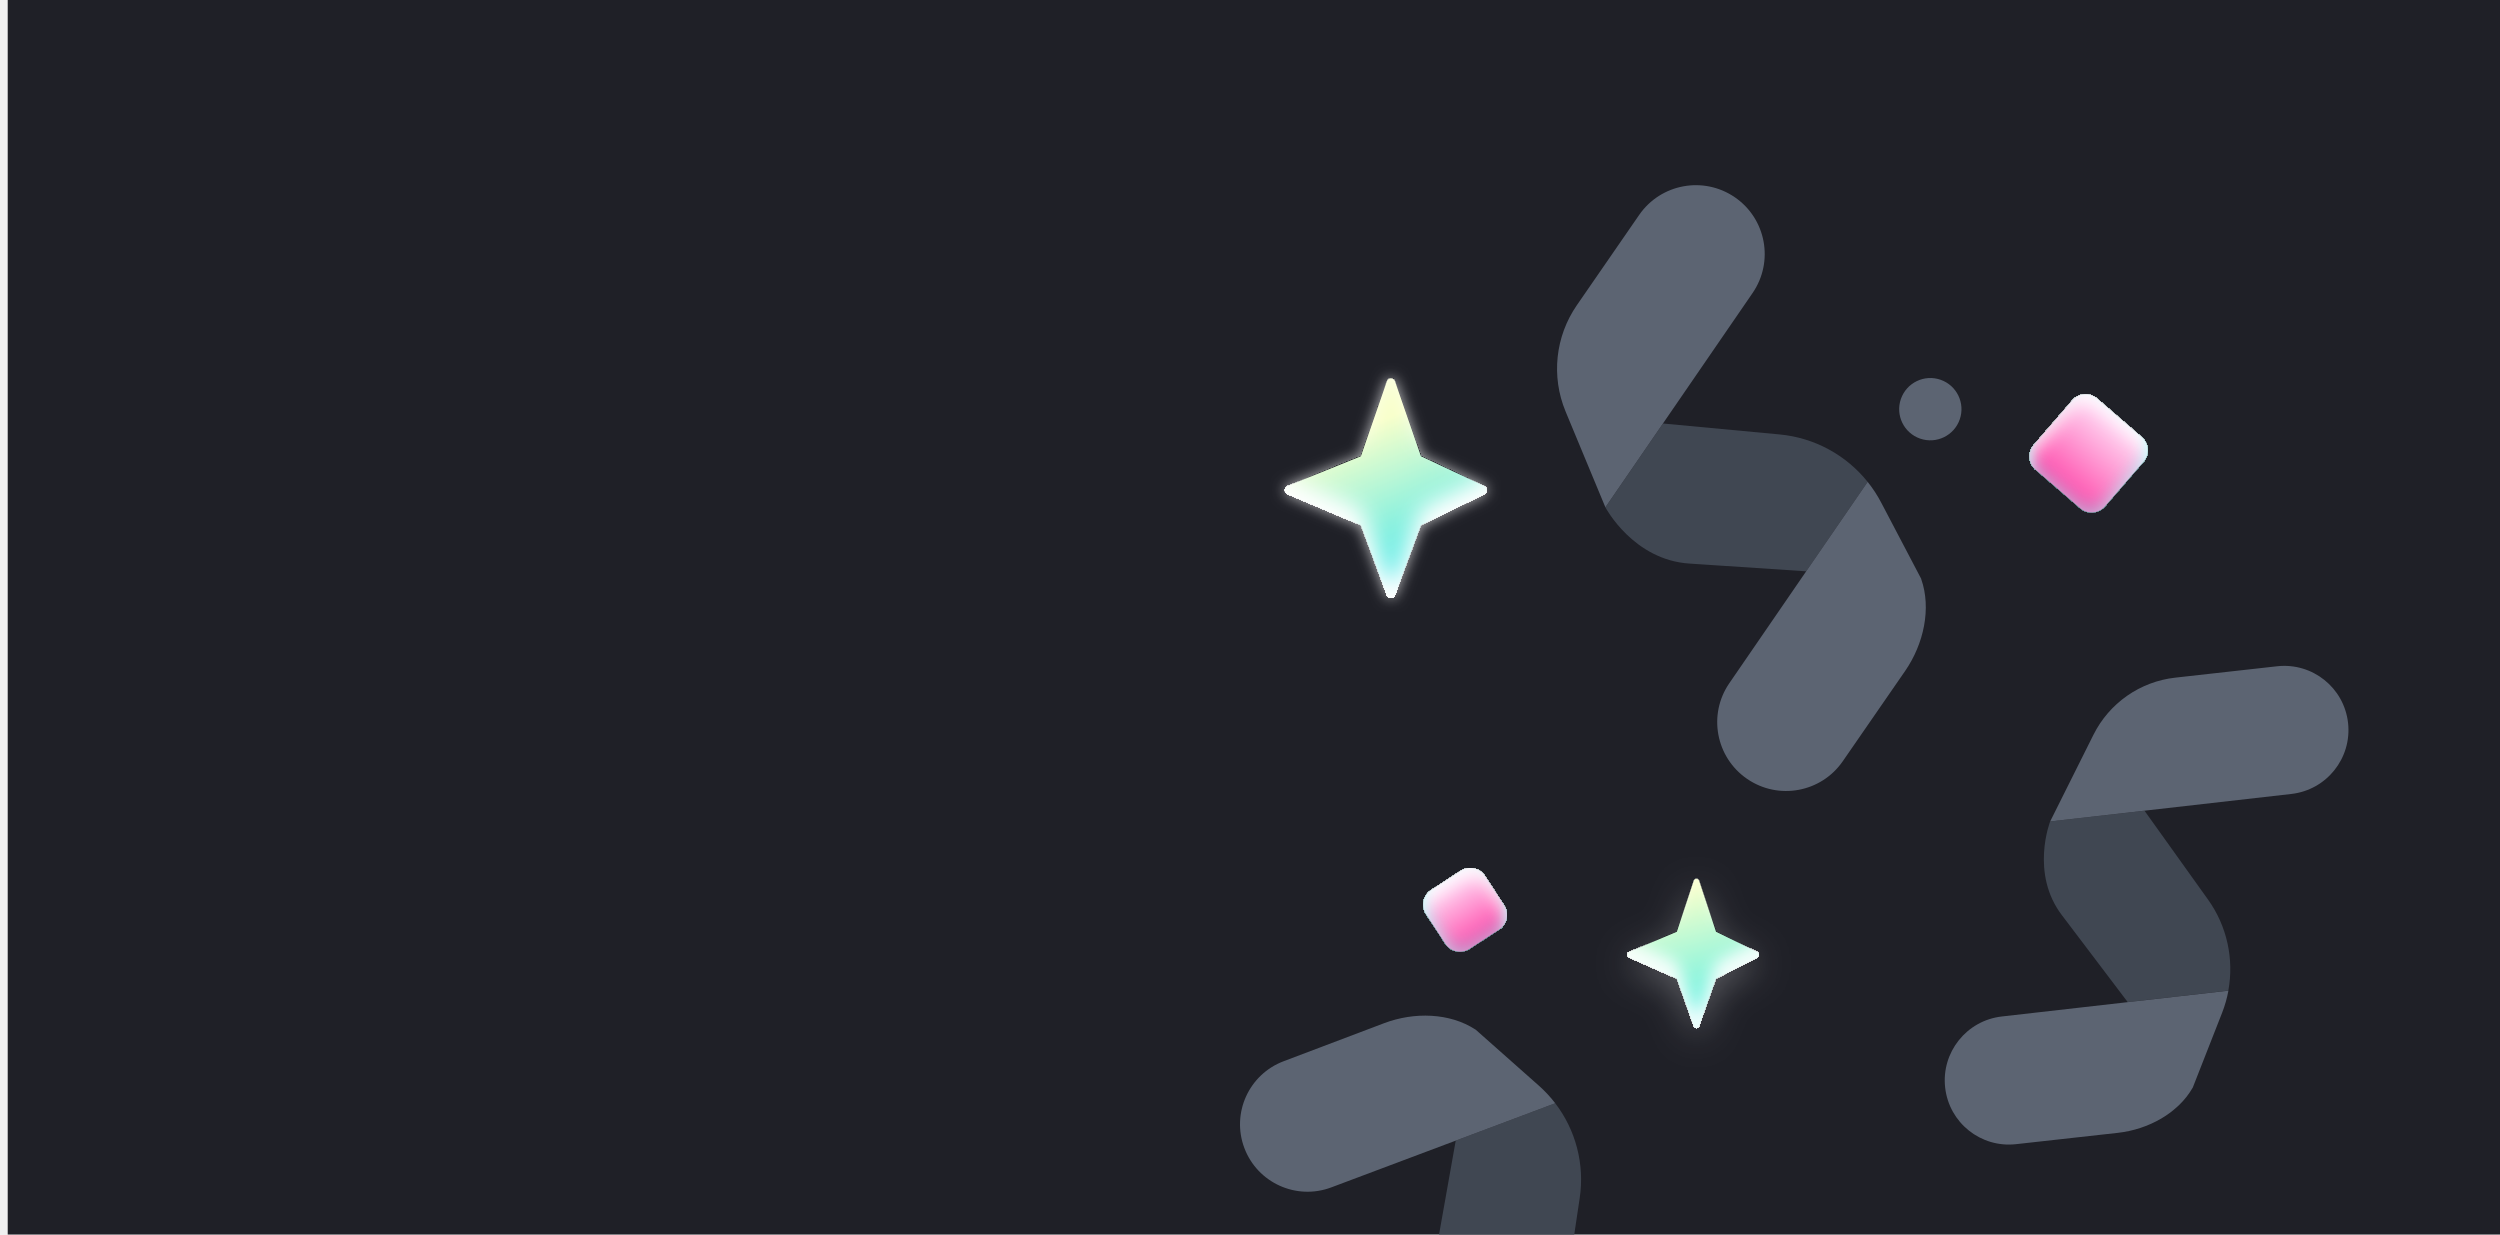
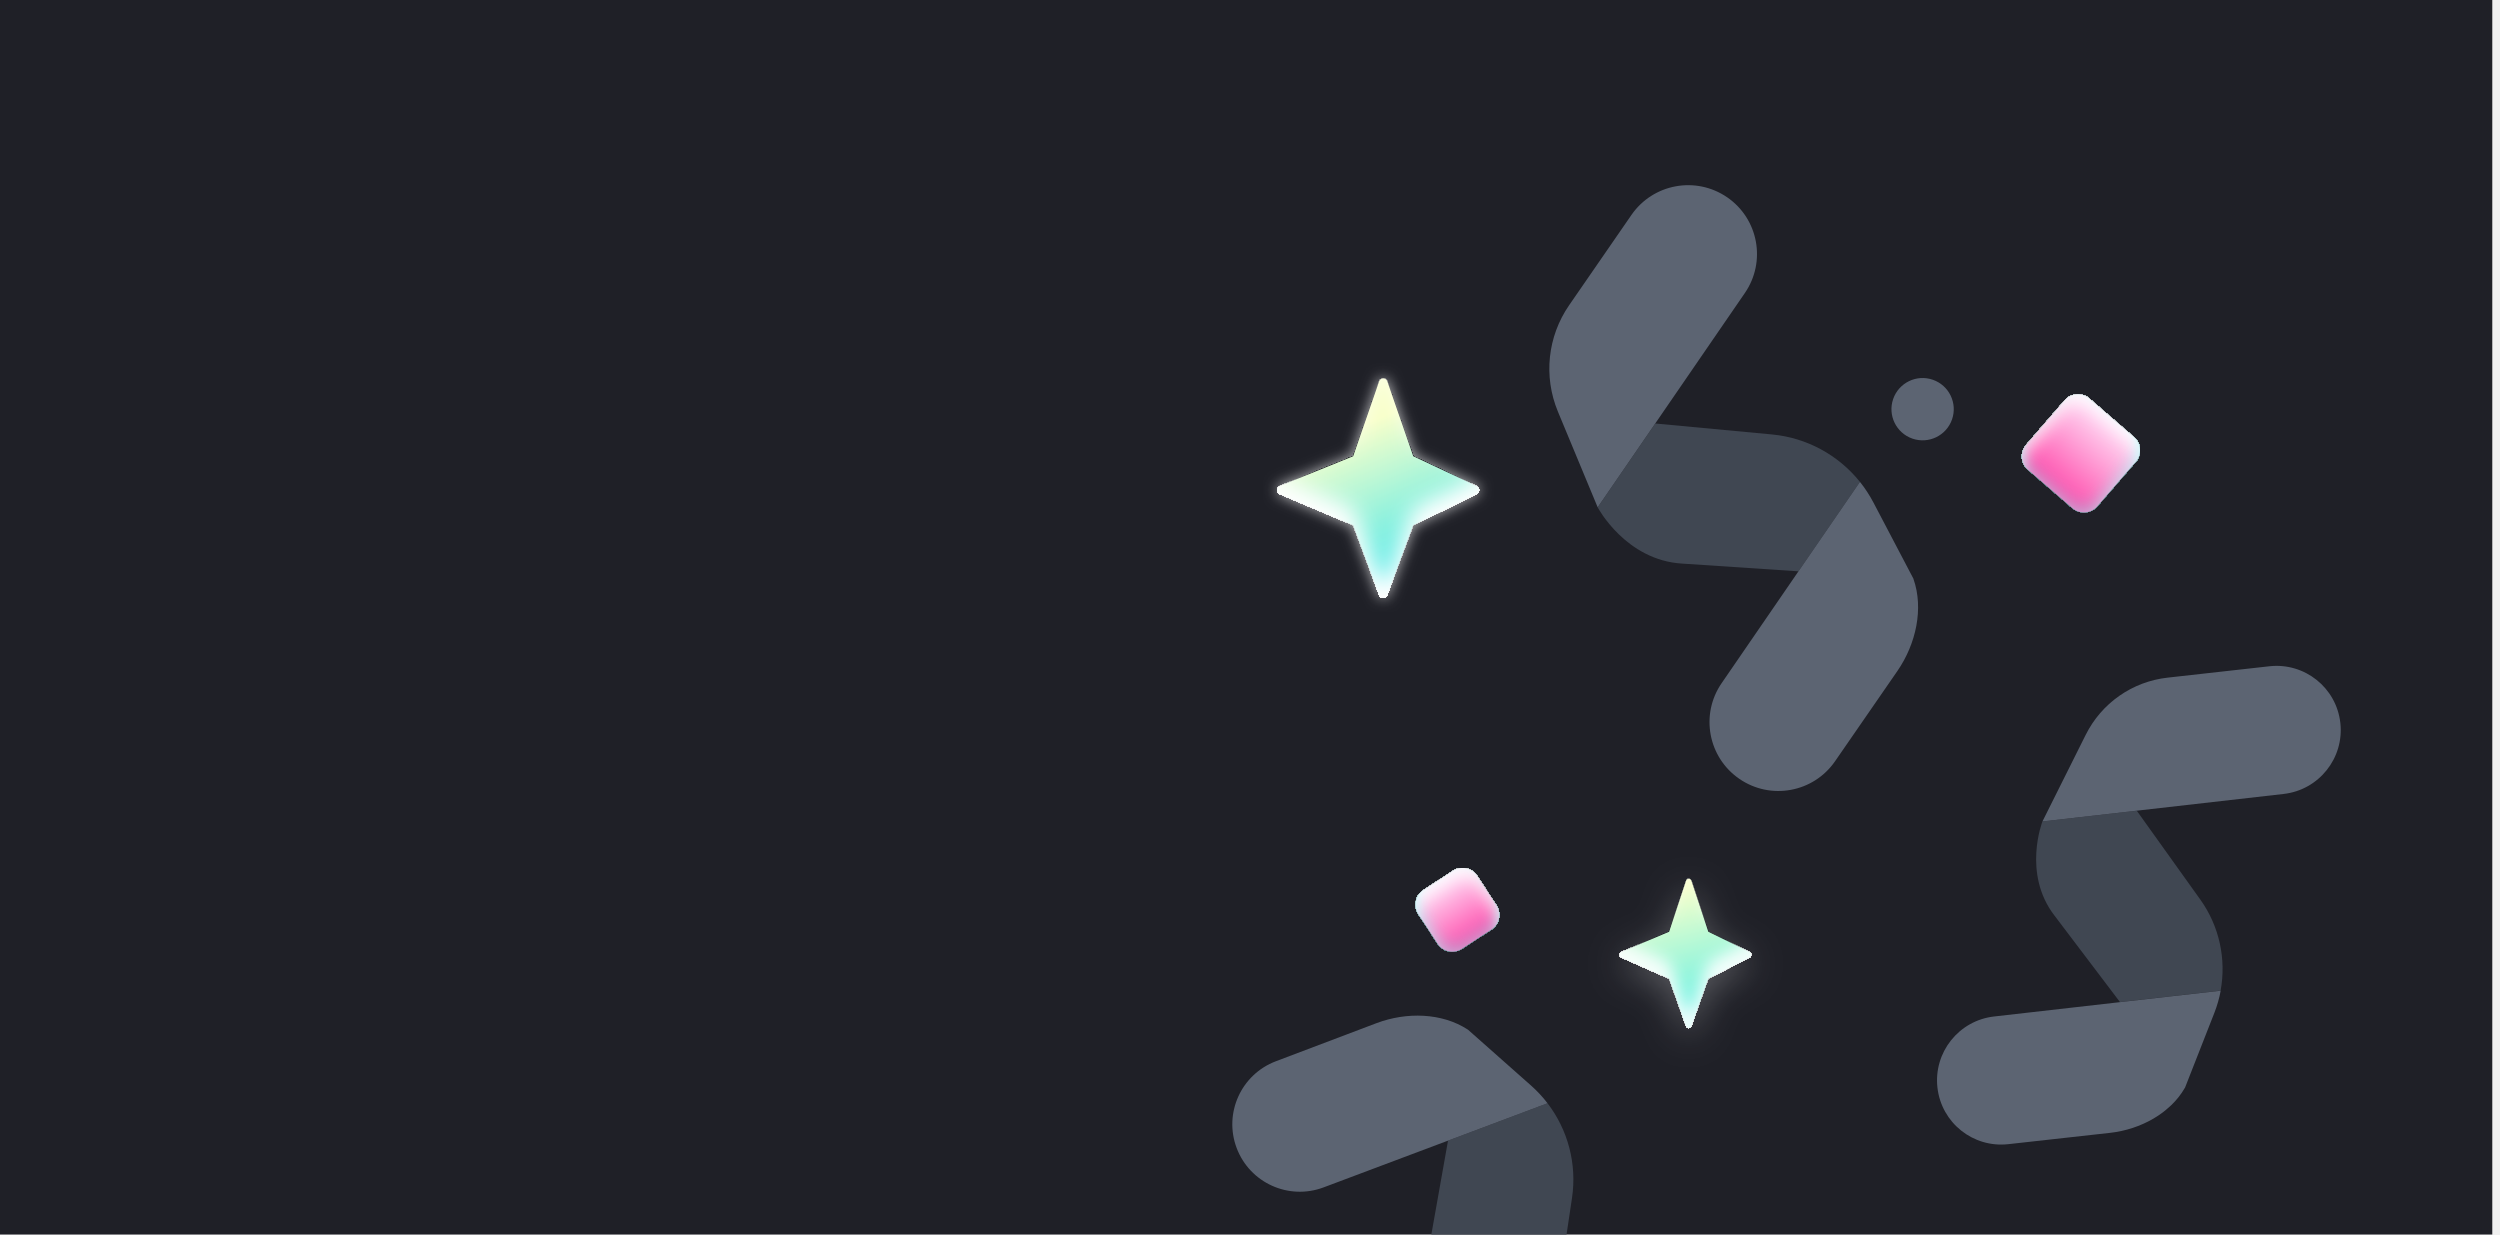
<svg xmlns="http://www.w3.org/2000/svg" width="162" height="80" viewBox="0 0 162 80" fill="none">
-   <g clip-path="url(#clip0_1946_7360)">
-     <rect width="161.5" height="80" transform="translate(0.5)" fill="#1F2027" />
-     <g clip-path="url(#clip1_1946_7360)">
-       <path d="M133.626 59.324L137.873 64.933L144.396 64.191C144.771 62.148 144.313 60.014 143.08 58.292L138.963 52.534L132.85 53.23C132.85 53.23 131.534 56.604 133.626 59.324Z" fill="#404752" />
-       <path d="M152.154 46.843C151.898 44.562 149.843 42.922 147.56 43.174L140.962 43.911C138.681 44.164 136.683 45.558 135.657 47.612L135.57 47.785L132.851 53.228L138.965 52.532L148.481 51.448C150.767 51.188 152.412 49.125 152.154 46.84L152.154 46.843Z" fill="#5C6472" />
-       <path d="M142.08 70.492L142.084 70.496L142.09 70.478L143.992 65.63C144.175 65.162 144.311 64.683 144.401 64.197L137.878 64.939L129.719 65.868C127.433 66.128 125.788 68.191 126.046 70.476C126.302 72.757 128.357 74.397 130.639 74.142L137.238 73.408C139.213 73.188 141.141 72.133 142.079 70.493L142.08 70.492Z" fill="#5C6472" />
+   <g clip-path="url(#clip0_1975_39576)">
+     <rect width="161.5" height="80" fill="#1F2027" />
+     <g clip-path="url(#clip1_1975_39576)">
+       <path d="M133.126 59.324L137.373 64.933L143.896 64.191C144.271 62.148 143.813 60.014 142.58 58.292L138.463 52.534L132.35 53.23C132.35 53.23 131.034 56.604 133.126 59.324Z" fill="#404752" />
+       <path d="M151.654 46.843C151.398 44.562 149.343 42.922 147.06 43.174L140.462 43.911C138.181 44.164 136.183 45.558 135.157 47.612L135.07 47.785L132.351 53.228L138.465 52.532L147.981 51.448C150.267 51.188 151.912 49.125 151.654 46.84L151.654 46.843Z" fill="#5C6472" />
+       <path d="M141.58 70.492L141.584 70.496L141.59 70.478L143.492 65.63C143.675 65.162 143.811 64.683 143.901 64.197L137.378 64.939L129.219 65.868C126.933 66.128 125.288 68.191 125.546 70.476C125.802 72.757 127.857 74.397 130.139 74.142L136.738 73.408C138.713 73.188 140.641 72.133 141.579 70.493L141.58 70.492Z" fill="#5C6472" />
    </g>
-     <g clip-path="url(#clip2_1946_7360)">
-       <path d="M109.513 36.522L117.041 37.022L121.024 31.226C119.632 29.49 117.581 28.364 115.32 28.152L107.762 27.443L104.03 32.876C104.03 32.876 105.839 36.307 109.513 36.522Z" fill="#404752" />
-       <path d="M112.419 12.784C110.391 11.392 107.618 11.903 106.219 13.926L102.179 19.779C100.782 21.802 100.507 24.395 101.45 26.665L101.529 26.857L104.029 32.873L107.76 27.441L113.569 18.985C114.964 16.954 114.449 14.177 112.417 12.782L112.419 12.784Z" fill="#5C6472" />
-       <path d="M124.493 37.516H124.498L124.489 37.498L121.897 32.56C121.646 32.084 121.354 31.637 121.024 31.225L117.041 37.02L112.061 44.27C110.665 46.3 111.181 49.078 113.213 50.472C115.241 51.865 118.014 51.353 119.411 49.329L123.453 43.478C124.662 41.725 125.163 39.426 124.493 37.518V37.516Z" fill="#5C6472" />
+     <g clip-path="url(#clip2_1975_39576)">
+       <path d="M109.013 36.522L116.541 37.022L120.524 31.226C119.132 29.49 117.081 28.364 114.82 28.152L107.262 27.443L103.53 32.876C103.53 32.876 105.339 36.307 109.013 36.522Z" fill="#404752" />
+       <path d="M111.919 12.784C109.891 11.392 107.118 11.903 105.719 13.926L101.679 19.779C100.282 21.802 100.007 24.395 100.95 26.665L101.029 26.857L103.529 32.873L107.26 27.441L113.069 18.985C114.464 16.954 113.949 14.177 111.917 12.782L111.919 12.784Z" fill="#5C6472" />
+       <path d="M123.993 37.516H123.998L123.989 37.498L121.397 32.56C121.146 32.084 120.854 31.637 120.524 31.225L116.541 37.02L111.561 44.27C110.165 46.3 110.681 49.078 112.713 50.472C114.741 51.865 117.514 51.353 118.911 49.329L122.953 43.478C124.162 41.725 124.663 39.426 123.993 37.518V37.516Z" fill="#5C6472" />
    </g>
-     <g clip-path="url(#clip3_1946_7360)">
-       <path d="M93.039 81.186L94.331 73.913L100.779 71.49C102.104 73.22 102.694 75.434 102.365 77.633L101.265 84.983L95.222 87.253C95.222 87.253 92.382 84.728 93.039 81.186Z" fill="#404752" />
-       <path d="M116.303 84.001C117.152 86.256 116.014 88.771 113.762 89.626L107.245 92.09C104.993 92.943 102.461 92.595 100.523 91.166L100.359 91.046L95.222 87.256L101.265 84.986L110.674 81.451C112.933 80.602 115.454 81.745 116.304 84.004L116.303 84.001Z" fill="#5C6472" />
-       <path d="M95.608 66.715L95.609 66.709L95.624 66.723L99.713 70.346C100.108 70.696 100.464 71.079 100.779 71.49L94.331 73.913L86.265 76.944C84.005 77.793 81.484 76.65 80.634 74.391C79.785 72.137 80.923 69.622 83.177 68.769L89.692 66.302C91.643 65.564 93.948 65.629 95.606 66.714L95.608 66.715Z" fill="#5C6472" />
+     <g clip-path="url(#clip3_1975_39576)">
+       <path d="M92.54 81.186L93.832 73.913L100.28 71.49C101.605 73.22 102.195 75.434 101.865 77.633L100.766 84.983L94.723 87.253C94.723 87.253 91.883 84.728 92.54 81.186Z" fill="#404752" />
+       <path d="M115.804 84.001C116.653 86.256 115.515 88.771 113.262 89.626L106.746 92.09C104.494 92.943 101.962 92.595 100.024 91.166L99.86 91.046L94.723 87.256L100.766 84.986L110.175 81.451C112.434 80.602 114.955 81.745 115.805 84.004L115.804 84.001Z" fill="#5C6472" />
+       <path d="M95.109 66.715L95.11 66.709L95.124 66.723L99.215 70.346C99.609 70.696 99.965 71.079 100.28 71.49L93.832 73.913L85.766 76.944C83.506 77.793 80.985 76.65 80.135 74.391C79.286 72.137 80.424 69.622 82.678 68.769L89.193 66.302C91.144 65.564 93.448 65.629 95.107 66.714L95.109 66.715Z" fill="#5C6472" />
    </g>
-     <g filter="url(#filter0_di_1946_7360)">
-       <path d="M88.185 29.564L89.867 24.709C89.955 24.454 90.308 24.454 90.397 24.709L92.078 29.564L96.181 31.498C96.396 31.599 96.4 31.908 96.185 32.013L92.076 34.036L90.393 38.557C90.301 38.802 89.959 38.802 89.867 38.557L88.183 34.036L83.431 32.018C83.199 31.919 83.202 31.586 83.435 31.492L88.185 29.564Z" fill="url(#paint0_linear_1946_7360)" />
+     <g filter="url(#filter0_di_1975_39576)">
+       <path d="M87.685 29.564L89.367 24.709C89.455 24.454 89.808 24.454 89.897 24.709L91.578 29.564L95.681 31.498C95.896 31.599 95.9 31.908 95.685 32.013L91.576 34.036L89.893 38.557C89.801 38.802 89.459 38.802 89.367 38.557L87.683 34.036L82.931 32.018C82.699 31.919 82.702 31.586 82.935 31.492L87.685 29.564Z" fill="url(#paint0_linear_1975_39576)" />
    </g>
-     <g filter="url(#filter1_di_1946_7360)">
-       <path d="M108.659 60.377L109.756 57.075C109.814 56.902 110.044 56.902 110.102 57.075L111.198 60.377L113.874 61.692C114.014 61.761 114.016 61.971 113.877 62.042L111.197 63.418L110.099 66.492C110.039 66.659 109.816 66.659 109.756 66.492L108.658 63.418L105.559 62.046C105.407 61.978 105.41 61.752 105.561 61.688L108.659 60.377Z" fill="url(#paint1_linear_1946_7360)" />
+     <g filter="url(#filter1_di_1975_39576)">
+       <path d="M108.159 60.377L109.256 57.075C109.314 56.902 109.544 56.902 109.602 57.075L110.698 60.377L113.374 61.692C113.514 61.761 113.516 61.971 113.377 62.042L110.697 63.418L109.599 66.492C109.539 66.659 109.316 66.659 109.256 66.492L108.158 63.418L105.059 62.046C104.907 61.978 104.91 61.752 105.061 61.688L108.159 60.377Z" fill="url(#paint1_linear_1975_39576)" />
    </g>
-     <g filter="url(#filter2_ii_1946_7360)">
-       <rect x="91.791" y="58.294" width="4.551" height="4.551" rx="1.138" transform="rotate(-33.1041 91.791 58.2939)" fill="url(#paint2_linear_1946_7360)" />
+     <g filter="url(#filter2_ii_1975_39576)">
+       <rect x="91.291" y="58.294" width="4.551" height="4.551" rx="1.138" transform="rotate(-33.1041 91.291 58.2939)" fill="url(#paint2_linear_1975_39576)" />
    </g>
-     <g filter="url(#filter3_ii_1946_7360)">
-       <rect x="135.031" y="25.085" width="6.091" height="6.091" rx="1.138" transform="rotate(40.8503 135.031 25.085)" fill="url(#paint3_linear_1946_7360)" />
+     <g filter="url(#filter3_ii_1975_39576)">
+       <rect x="134.531" y="25.085" width="6.091" height="6.091" rx="1.138" transform="rotate(40.8503 134.531 25.085)" fill="url(#paint3_linear_1975_39576)" />
    </g>
-     <rect x="123.84" y="23.946" width="4.037" height="4.037" rx="2.019" transform="rotate(19.144 123.84 23.9463)" fill="#5C6472" />
+     <rect x="123.34" y="23.946" width="4.037" height="4.037" rx="2.019" transform="rotate(19.144 123.34 23.9463)" fill="#5C6472" />
  </g>
  <defs>
-     <filter id="filter0_di_1946_7360" x="82.349" y="23.38" width="14.905" height="16.272" filterUnits="userSpaceOnUse" color-interpolation-filters="sRGB">
+     <filter id="filter0_di_1975_39576" x="81.849" y="23.38" width="14.905" height="16.272" filterUnits="userSpaceOnUse" color-interpolation-filters="sRGB">
      <feFlood flood-opacity="0" result="BackgroundImageFix" />
      <feColorMatrix in="SourceAlpha" type="matrix" values="0 0 0 0 0 0 0 0 0 0 0 0 0 0 0 0 0 0 127 0" result="hardAlpha" />
      <feOffset />
      <feGaussianBlur stdDeviation="0.455" />
      <feComposite in2="hardAlpha" operator="out" />
      <feColorMatrix type="matrix" values="0 0 0 0 1 0 0 0 0 1 0 0 0 0 1 0 0 0 0.68 0" />
-       <feBlend mode="normal" in2="BackgroundImageFix" result="effect1_dropShadow_1946_7360" />
-       <feBlend mode="normal" in="SourceGraphic" in2="effect1_dropShadow_1946_7360" result="shape" />
+       <feBlend mode="normal" in2="BackgroundImageFix" result="effect1_dropShadow_1975_39576" />
+       <feBlend mode="normal" in="SourceGraphic" in2="effect1_dropShadow_1975_39576" result="shape" />
      <feColorMatrix in="SourceAlpha" type="matrix" values="0 0 0 0 0 0 0 0 0 0 0 0 0 0 0 0 0 0 127 0" result="hardAlpha" />
      <feOffset dy="-1.138" />
      <feGaussianBlur stdDeviation="0.74" />
      <feComposite in2="hardAlpha" operator="arithmetic" k2="-1" k3="1" />
      <feColorMatrix type="matrix" values="0 0 0 0 1 0 0 0 0 1 0 0 0 0 1 0 0 0 1 0" />
-       <feBlend mode="normal" in2="shape" result="effect2_innerShadow_1946_7360" />
+       <feBlend mode="normal" in2="shape" result="effect2_innerShadow_1975_39576" />
    </filter>
-     <filter id="filter1_di_1946_7360" x="103.171" y="55.239" width="13.086" height="14.223" filterUnits="userSpaceOnUse" color-interpolation-filters="sRGB">
+     <filter id="filter1_di_1975_39576" x="102.671" y="55.239" width="13.086" height="14.223" filterUnits="userSpaceOnUse" color-interpolation-filters="sRGB">
      <feFlood flood-opacity="0" result="BackgroundImageFix" />
      <feColorMatrix in="SourceAlpha" type="matrix" values="0 0 0 0 0 0 0 0 0 0 0 0 0 0 0 0 0 0 127 0" result="hardAlpha" />
      <feOffset dy="0.569" />
      <feGaussianBlur stdDeviation="1.138" />
      <feComposite in2="hardAlpha" operator="out" />
      <feColorMatrix type="matrix" values="0 0 0 0 1 0 0 0 0 1 0 0 0 0 1 0 0 0 0.25 0" />
-       <feBlend mode="normal" in2="BackgroundImageFix" result="effect1_dropShadow_1946_7360" />
-       <feBlend mode="normal" in="SourceGraphic" in2="effect1_dropShadow_1946_7360" result="shape" />
+       <feBlend mode="normal" in2="BackgroundImageFix" result="effect1_dropShadow_1975_39576" />
+       <feBlend mode="normal" in="SourceGraphic" in2="effect1_dropShadow_1975_39576" result="shape" />
      <feColorMatrix in="SourceAlpha" type="matrix" values="0 0 0 0 0 0 0 0 0 0 0 0 0 0 0 0 0 0 127 0" result="hardAlpha" />
      <feOffset dy="-1.138" />
      <feGaussianBlur stdDeviation="0.512" />
      <feComposite in2="hardAlpha" operator="arithmetic" k2="-1" k3="1" />
      <feColorMatrix type="matrix" values="0 0 0 0 1 0 0 0 0 1 0 0 0 0 1 0 0 0 0.88 0" />
-       <feBlend mode="normal" in2="shape" result="effect2_innerShadow_1946_7360" />
+       <feBlend mode="normal" in2="shape" result="effect2_innerShadow_1975_39576" />
    </filter>
-     <filter id="filter2_ii_1946_7360" x="92.228" y="55.676" width="5.425" height="6.563" filterUnits="userSpaceOnUse" color-interpolation-filters="sRGB">
+     <filter id="filter2_ii_1975_39576" x="91.728" y="55.676" width="5.425" height="6.563" filterUnits="userSpaceOnUse" color-interpolation-filters="sRGB">
      <feFlood flood-opacity="0" result="BackgroundImageFix" />
      <feBlend mode="normal" in="SourceGraphic" in2="BackgroundImageFix" result="shape" />
      <feColorMatrix in="SourceAlpha" type="matrix" values="0 0 0 0 0 0 0 0 0 0 0 0 0 0 0 0 0 0 127 0" result="hardAlpha" />
      <feOffset dy="0.569" />
      <feGaussianBlur stdDeviation="0.54" />
      <feComposite in2="hardAlpha" operator="arithmetic" k2="-1" k3="1" />
      <feColorMatrix type="matrix" values="0 0 0 0 1 0 0 0 0 1 0 0 0 0 1 0 0 0 0.83 0" />
-       <feBlend mode="normal" in2="shape" result="effect1_innerShadow_1946_7360" />
+       <feBlend mode="normal" in2="shape" result="effect1_innerShadow_1975_39576" />
      <feColorMatrix in="SourceAlpha" type="matrix" values="0 0 0 0 0 0 0 0 0 0 0 0 0 0 0 0 0 0 127 0" result="hardAlpha" />
      <feOffset dy="-0.569" />
      <feGaussianBlur stdDeviation="0.484" />
      <feComposite in2="hardAlpha" operator="arithmetic" k2="-1" k3="1" />
      <feColorMatrix type="matrix" values="0 0 0 0 0.353 0 0 0 0 1 0 0 0 0 0.968 0 0 0 0.31 0" />
-       <feBlend mode="normal" in2="effect1_innerShadow_1946_7360" result="effect2_innerShadow_1946_7360" />
+       <feBlend mode="normal" in2="effect1_innerShadow_1975_39576" result="effect2_innerShadow_1975_39576" />
    </filter>
-     <filter id="filter3_ii_1946_7360" x="131.515" y="24.983" width="7.656" height="8.795" filterUnits="userSpaceOnUse" color-interpolation-filters="sRGB">
+     <filter id="filter3_ii_1975_39576" x="131.015" y="24.983" width="7.656" height="8.795" filterUnits="userSpaceOnUse" color-interpolation-filters="sRGB">
      <feFlood flood-opacity="0" result="BackgroundImageFix" />
      <feBlend mode="normal" in="SourceGraphic" in2="BackgroundImageFix" result="shape" />
      <feColorMatrix in="SourceAlpha" type="matrix" values="0 0 0 0 0 0 0 0 0 0 0 0 0 0 0 0 0 0 127 0" result="hardAlpha" />
      <feOffset dy="0.569" />
      <feGaussianBlur stdDeviation="0.54" />
      <feComposite in2="hardAlpha" operator="arithmetic" k2="-1" k3="1" />
      <feColorMatrix type="matrix" values="0 0 0 0 1 0 0 0 0 1 0 0 0 0 1 0 0 0 0.83 0" />
-       <feBlend mode="normal" in2="shape" result="effect1_innerShadow_1946_7360" />
+       <feBlend mode="normal" in2="shape" result="effect1_innerShadow_1975_39576" />
      <feColorMatrix in="SourceAlpha" type="matrix" values="0 0 0 0 0 0 0 0 0 0 0 0 0 0 0 0 0 0 127 0" result="hardAlpha" />
      <feOffset dy="-0.569" />
      <feGaussianBlur stdDeviation="0.484" />
      <feComposite in2="hardAlpha" operator="arithmetic" k2="-1" k3="1" />
      <feColorMatrix type="matrix" values="0 0 0 0 0.353 0 0 0 0 1 0 0 0 0 0.968 0 0 0 0.31 0" />
-       <feBlend mode="normal" in2="effect1_innerShadow_1946_7360" result="effect2_innerShadow_1946_7360" />
+       <feBlend mode="normal" in2="effect1_innerShadow_1975_39576" result="effect2_innerShadow_1975_39576" />
    </filter>
-     <linearGradient id="paint0_linear_1946_7360" x1="87.81" y1="27.931" x2="91.793" y2="37.603" gradientUnits="userSpaceOnUse">
+     <linearGradient id="paint0_linear_1975_39576" x1="87.31" y1="27.931" x2="91.293" y2="37.603" gradientUnits="userSpaceOnUse">
      <stop stop-color="#F8FFCA" />
      <stop offset="1" stop-color="#47E8EB" />
    </linearGradient>
-     <linearGradient id="paint1_linear_1946_7360" x1="108.006" y1="57.799" x2="110.282" y2="66.617" gradientUnits="userSpaceOnUse">
+     <linearGradient id="paint1_linear_1975_39576" x1="107.506" y1="57.799" x2="109.782" y2="66.617" gradientUnits="userSpaceOnUse">
      <stop stop-color="#F8FFCA" />
      <stop offset="1" stop-color="#56EFE7" />
    </linearGradient>
-     <linearGradient id="paint2_linear_1946_7360" x1="94.067" y1="58.294" x2="94.067" y2="62.845" gradientUnits="userSpaceOnUse">
+     <linearGradient id="paint2_linear_1975_39576" x1="93.567" y1="58.294" x2="93.567" y2="62.845" gradientUnits="userSpaceOnUse">
      <stop stop-color="#FFE4F9" />
      <stop offset="1" stop-color="#FF49AA" />
    </linearGradient>
-     <linearGradient id="paint3_linear_1946_7360" x1="138.077" y1="25.085" x2="138.077" y2="31.175" gradientUnits="userSpaceOnUse">
+     <linearGradient id="paint3_linear_1975_39576" x1="137.577" y1="25.085" x2="137.577" y2="31.175" gradientUnits="userSpaceOnUse">
      <stop stop-color="#FFE4F9" />
      <stop offset="1" stop-color="#FF49AA" />
    </linearGradient>
-     <clipPath id="clip0_1946_7360">
-       <rect width="161.5" height="80" fill="white" transform="translate(0.5)" />
+     <clipPath id="clip0_1975_39576">
+       <rect width="161.5" height="80" fill="white" />
    </clipPath>
-     <clipPath id="clip1_1946_7360">
-       <rect width="22.281" height="36.671" fill="white" transform="translate(145.668 38.248) rotate(49.0641)" />
+     <clipPath id="clip1_1975_39576">
+       <rect width="22.281" height="36.671" fill="white" transform="translate(145.168 38.248) rotate(49.0641)" />
    </clipPath>
-     <clipPath id="clip2_1946_7360">
-       <rect width="23.895" height="39.256" fill="white" transform="translate(100.896 12)" />
+     <clipPath id="clip2_1975_39576">
+       <rect width="23.895" height="39.256" fill="white" transform="translate(100.396 12)" />
    </clipPath>
-     <clipPath id="clip3_1946_7360">
-       <rect width="23.393" height="38.468" fill="white" transform="matrix(0.23973 -0.97084 -0.97084 -0.23973 114.345 95.1367)" />
+     <clipPath id="clip3_1975_39576">
+       <rect width="23.393" height="38.468" fill="white" transform="matrix(0.23973 -0.97084 -0.97084 -0.23973 113.846 95.1367)" />
    </clipPath>
  </defs>
</svg>
